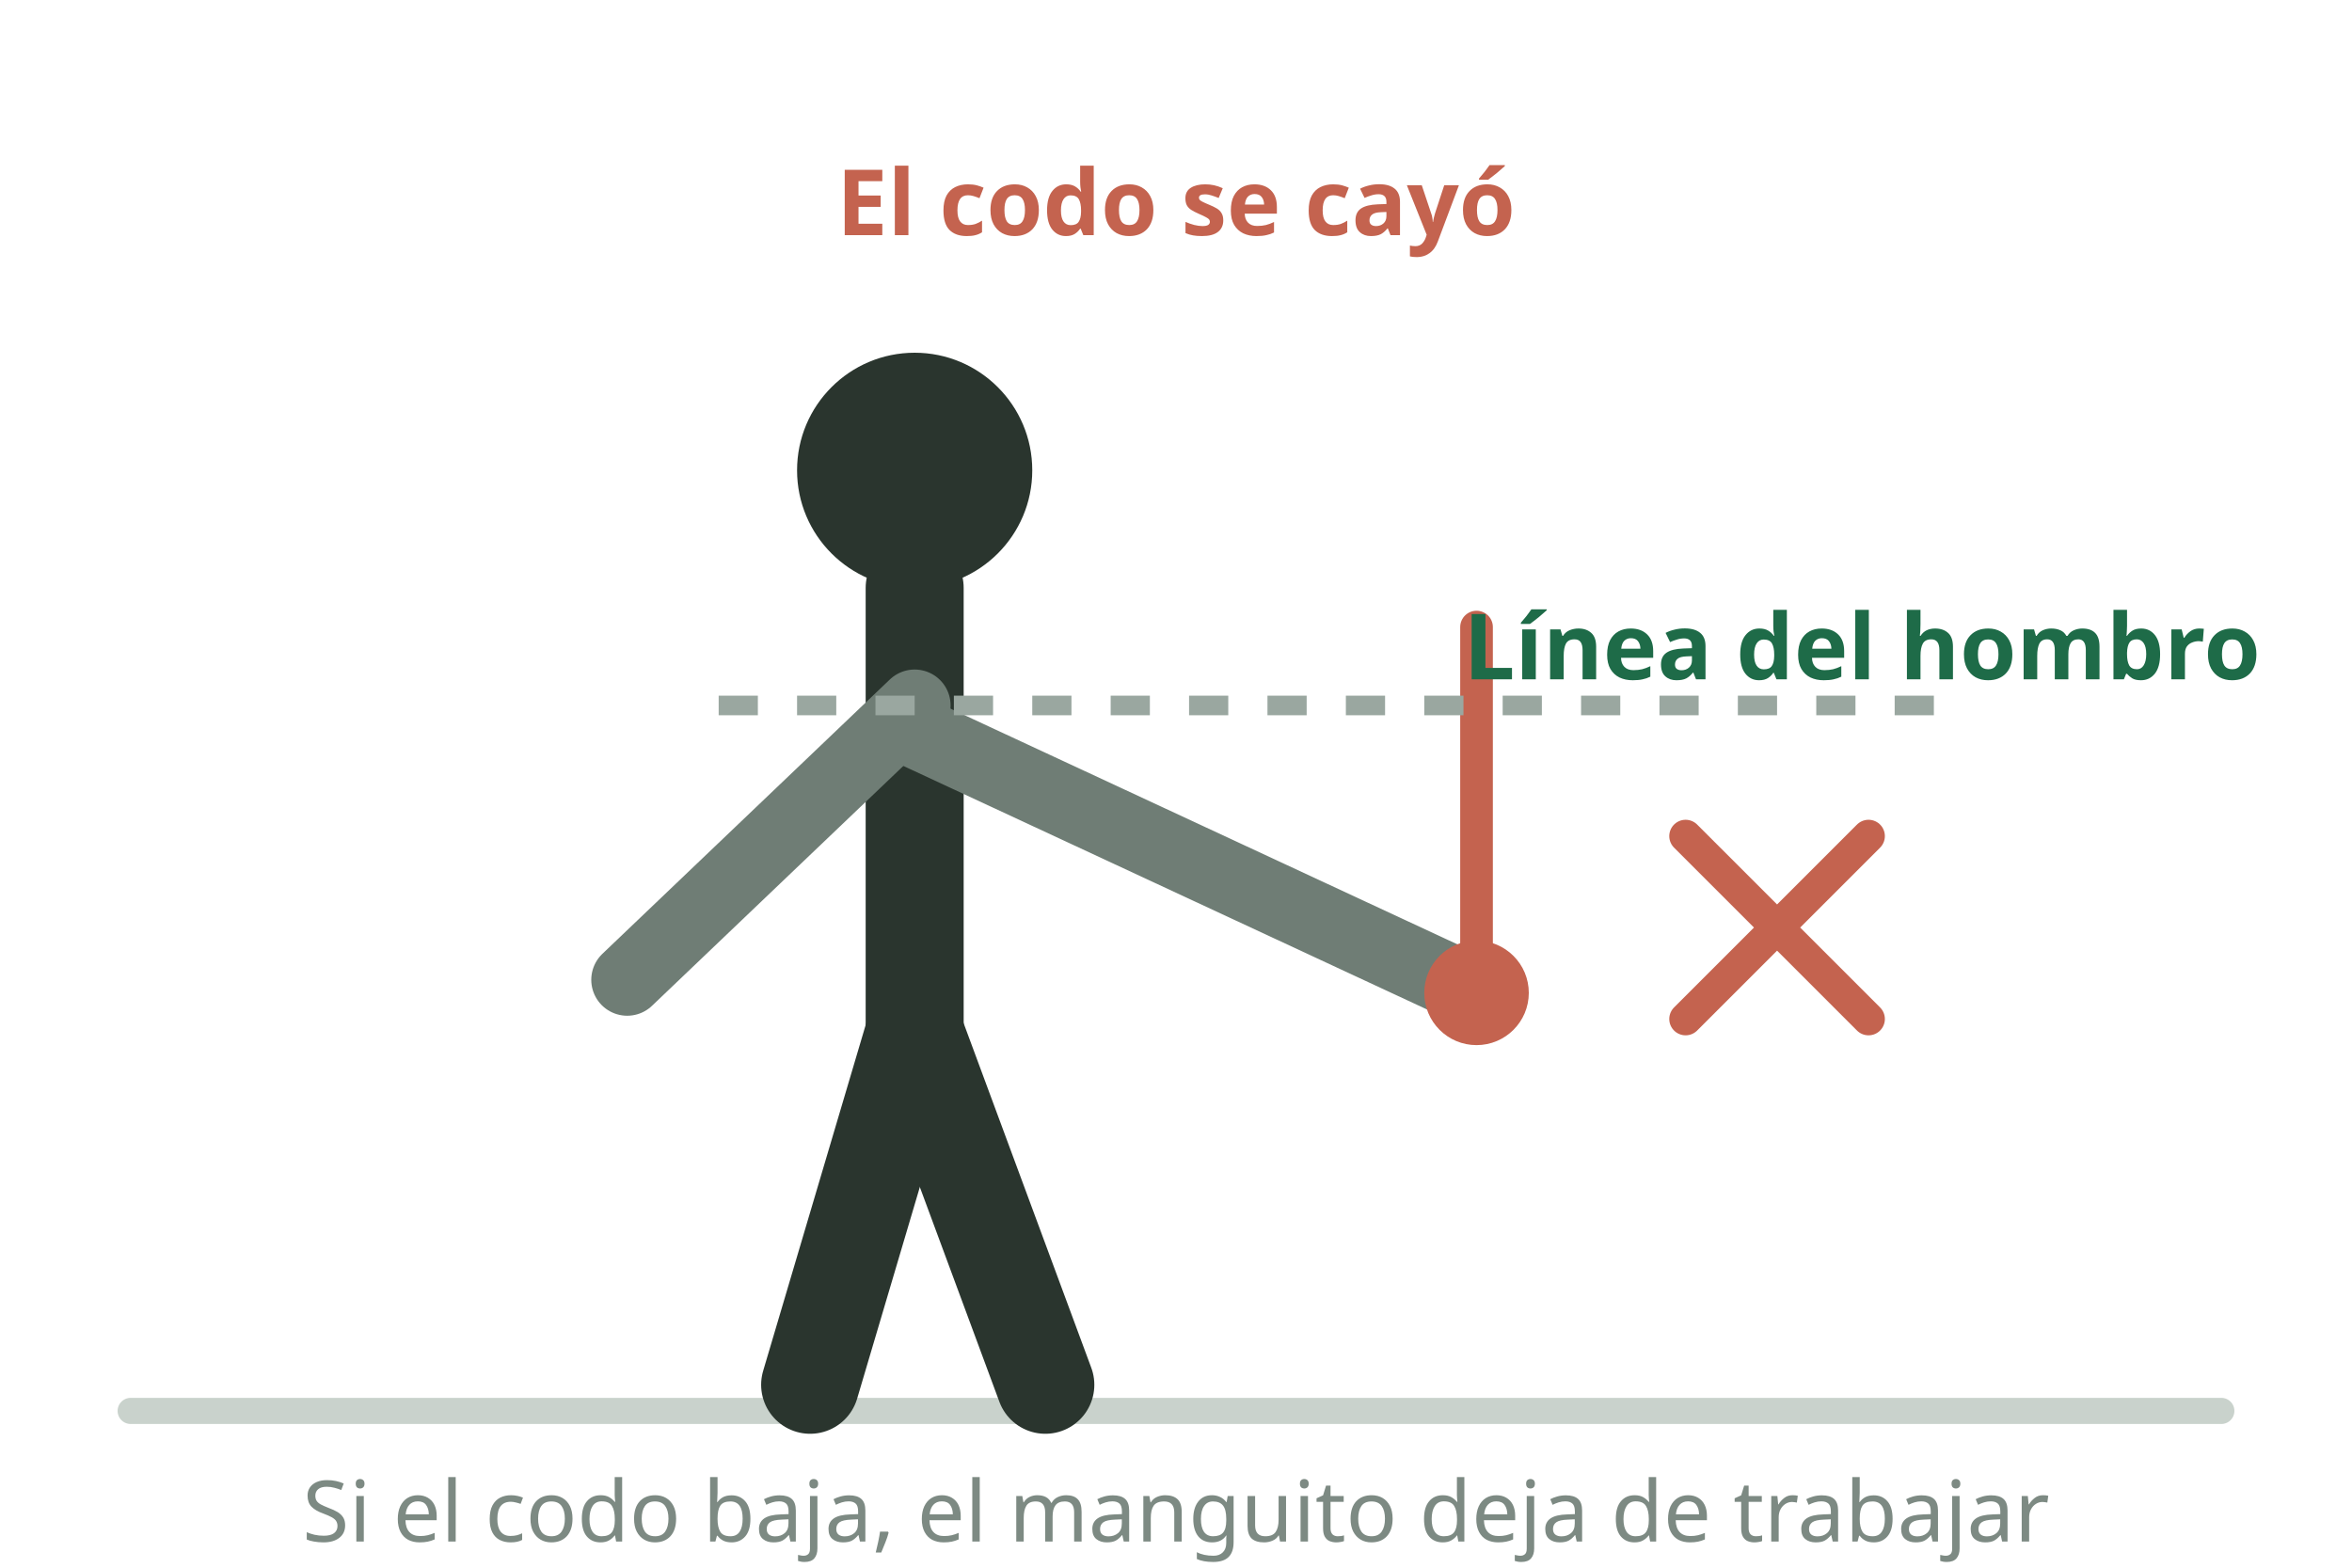
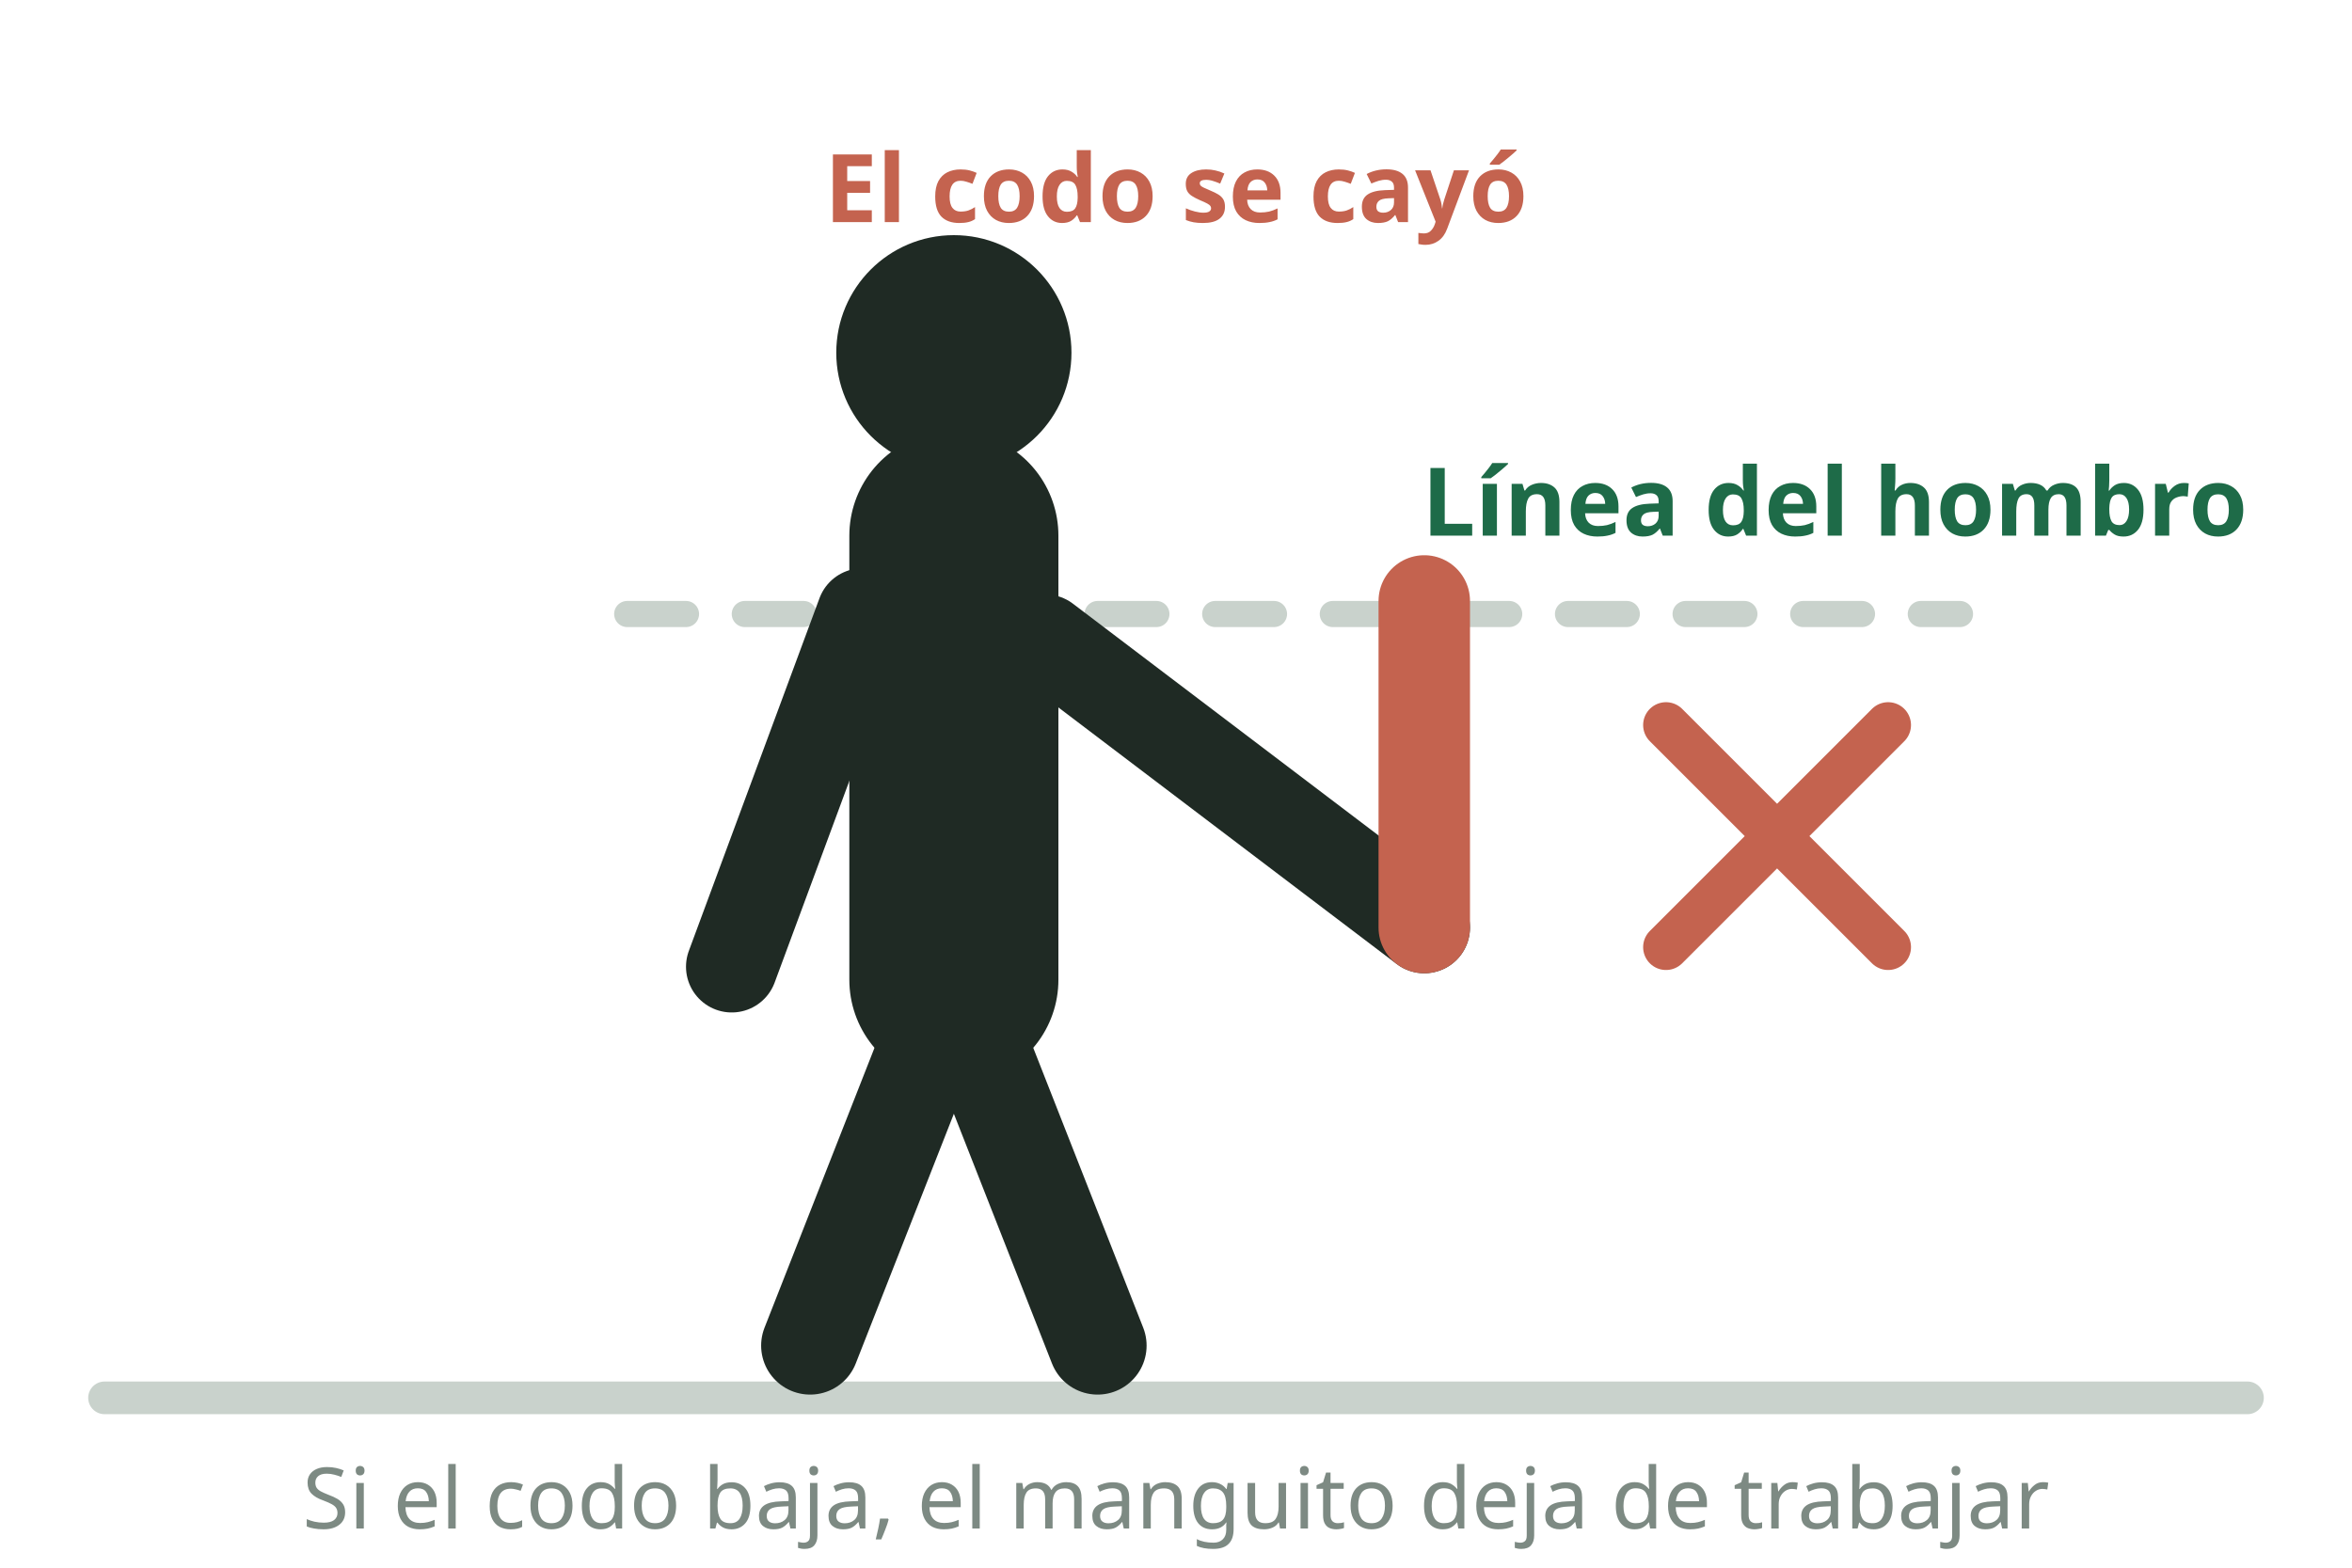
- <svg xmlns="http://www.w3.org/2000/svg" viewBox="0 0 360 240" width="360" height="240" role="img" aria-label="Error tipico: dejar caer el codo por debajo del hombro">
+ <svg xmlns="http://www.w3.org/2000/svg" viewBox="0 0 360 240" width="360" height="240" role="img" aria-label="Error: el codo se cae por debajo de la linea del hombro">
  <style>
-     .suelo { stroke: #c9d2cc; stroke-width: 4; stroke-linecap: round }
-     .pared { stroke: #c9d2cc; stroke-width: 5; stroke-linecap: round }
-     .cuerpo { stroke: #2a352e; stroke-width: 15; stroke-linecap: round; fill: none }
-     .brazo { stroke: #6f7d75; stroke-width: 11; stroke-linecap: round; fill: none }
-     .cabeza { fill: #2a352e }
-     .activo { stroke: #1E6B48; stroke-width: 12; stroke-linecap: round; fill: none }
-     .antes { stroke: #b9c3bd; stroke-width: 11; stroke-linecap: round; fill: none }
-     .banda { stroke: #1E6B48; stroke-width: 3.5; fill: none; stroke-dasharray: 2 6; stroke-linecap: round }
-     .flecha { stroke: #1E6B48; stroke-width: 4.5; fill: none; stroke-linecap: round }
-     .rot { fill: #1E6B48 }
-     .mal { stroke: #c4634f; stroke-width: 5; stroke-linecap: round; fill: none }
-     .malrot { fill: #c4634f }
-     .guia { stroke: #9aa7a0; stroke-width: 3; stroke-dasharray: 6 6; fill: none }
-     .izq { font: 600 14px system-ui, sans-serif; fill: #1E6B48; text-anchor: start }
-     .der { font: 600 14px system-ui, sans-serif; fill: #1E6B48; text-anchor: end }
-     .cen { font: 600 14px system-ui, sans-serif; fill: #1E6B48; text-anchor: middle }
-     .malt { font: 600 14px system-ui, sans-serif; fill: #c4634f; text-anchor: middle }
-     .nota { font: 400 13px system-ui, sans-serif; fill: #7d8a83; text-anchor: middle }
+     .izq { font: 700 14.5px system-ui, sans-serif; fill: #1E6B48; text-anchor: start }
+     .der { font: 700 14.5px system-ui, sans-serif; fill: #1E6B48; text-anchor: end }
+     .cen { font: 700 14.5px system-ui, sans-serif; fill: #1E6B48; text-anchor: middle }
+     .mal { font: 700 14.5px system-ui, sans-serif; fill: #c4634f; text-anchor: middle }
+     .pie { font: 400 13px system-ui, sans-serif; fill: #7d8a83; text-anchor: middle }
  </style>
-   <line class="suelo" x1="20" y1="216" x2="340" y2="216" />
-   <circle class="cabeza" cx="140" cy="72" r="18" />
-   <path class="cuerpo" d="M140 90 V158" />
-   <path class="cuerpo" d="M140 158 L124 212" />
-   <path class="cuerpo" d="M140 158 L160 212" />
-   <path class="brazo" d="M140 108 L96 150" />
-   <path class="brazo" d="M140 112 L226 152" />
-   <circle class="malrot" cx="226" cy="152" r="8" />
-   <path class="mal" d="M226 152 V96" />
-   <path class="guia" d="M110 108 H300" />
-   <path class="mal" d="M258 128 l28 28 M286 128 l-28 28" />
-   <text class="malt" x="180" y="36">El codo se cayó</text>
-   <text class="der" x="346" y="104">Línea del hombro</text>
-   <text class="nota" x="180" y="236">Si el codo baja, el manguito deja de trabajar</text>
+   <line x1="16" y1="214" x2="344" y2="214" stroke="#c9d2cc" stroke-width="5" stroke-linecap="round" />
+   <path d="M96 94 L300 94" stroke="#c9d2cc" stroke-width="4" stroke-dasharray="9 9" stroke-linecap="round" fill="none" />
+   <circle cx="146" cy="54" r="18" fill="#1f2a24" />
+   <path d="M146 82 L146 150" stroke="#1f2a24" stroke-width="32" stroke-linecap="round" stroke-linejoin="round" fill="none" />
+   <path d="M146 150 L124 206" stroke="#1f2a24" stroke-width="15" stroke-linecap="round" stroke-linejoin="round" fill="none" />
+   <path d="M146 150 L168 206" stroke="#1f2a24" stroke-width="15" stroke-linecap="round" stroke-linejoin="round" fill="none" />
+   <path d="M132 94 L112 148" stroke="#1f2a24" stroke-width="14" stroke-linecap="round" stroke-linejoin="round" fill="none" />
+   <path d="M160 98 L218 142" stroke="#1f2a24" stroke-width="14" stroke-linecap="round" stroke-linejoin="round" fill="none" />
+   <path d="M218 142 L218 92" stroke="#c4634f" stroke-width="14" stroke-linecap="round" stroke-linejoin="round" fill="none" />
+   <path d="M255 111 L289 145 M289 111 L255 145" stroke="#c4634f" stroke-width="7" stroke-linecap="round" />
+   <text class="mal" x="180" y="34">El codo se cayó</text>
+   <text class="der" x="344" y="82">Línea del hombro</text>
+   <text class="pie" x="180" y="234">Si el codo baja, el manguito deja de trabajar</text>
</svg>
